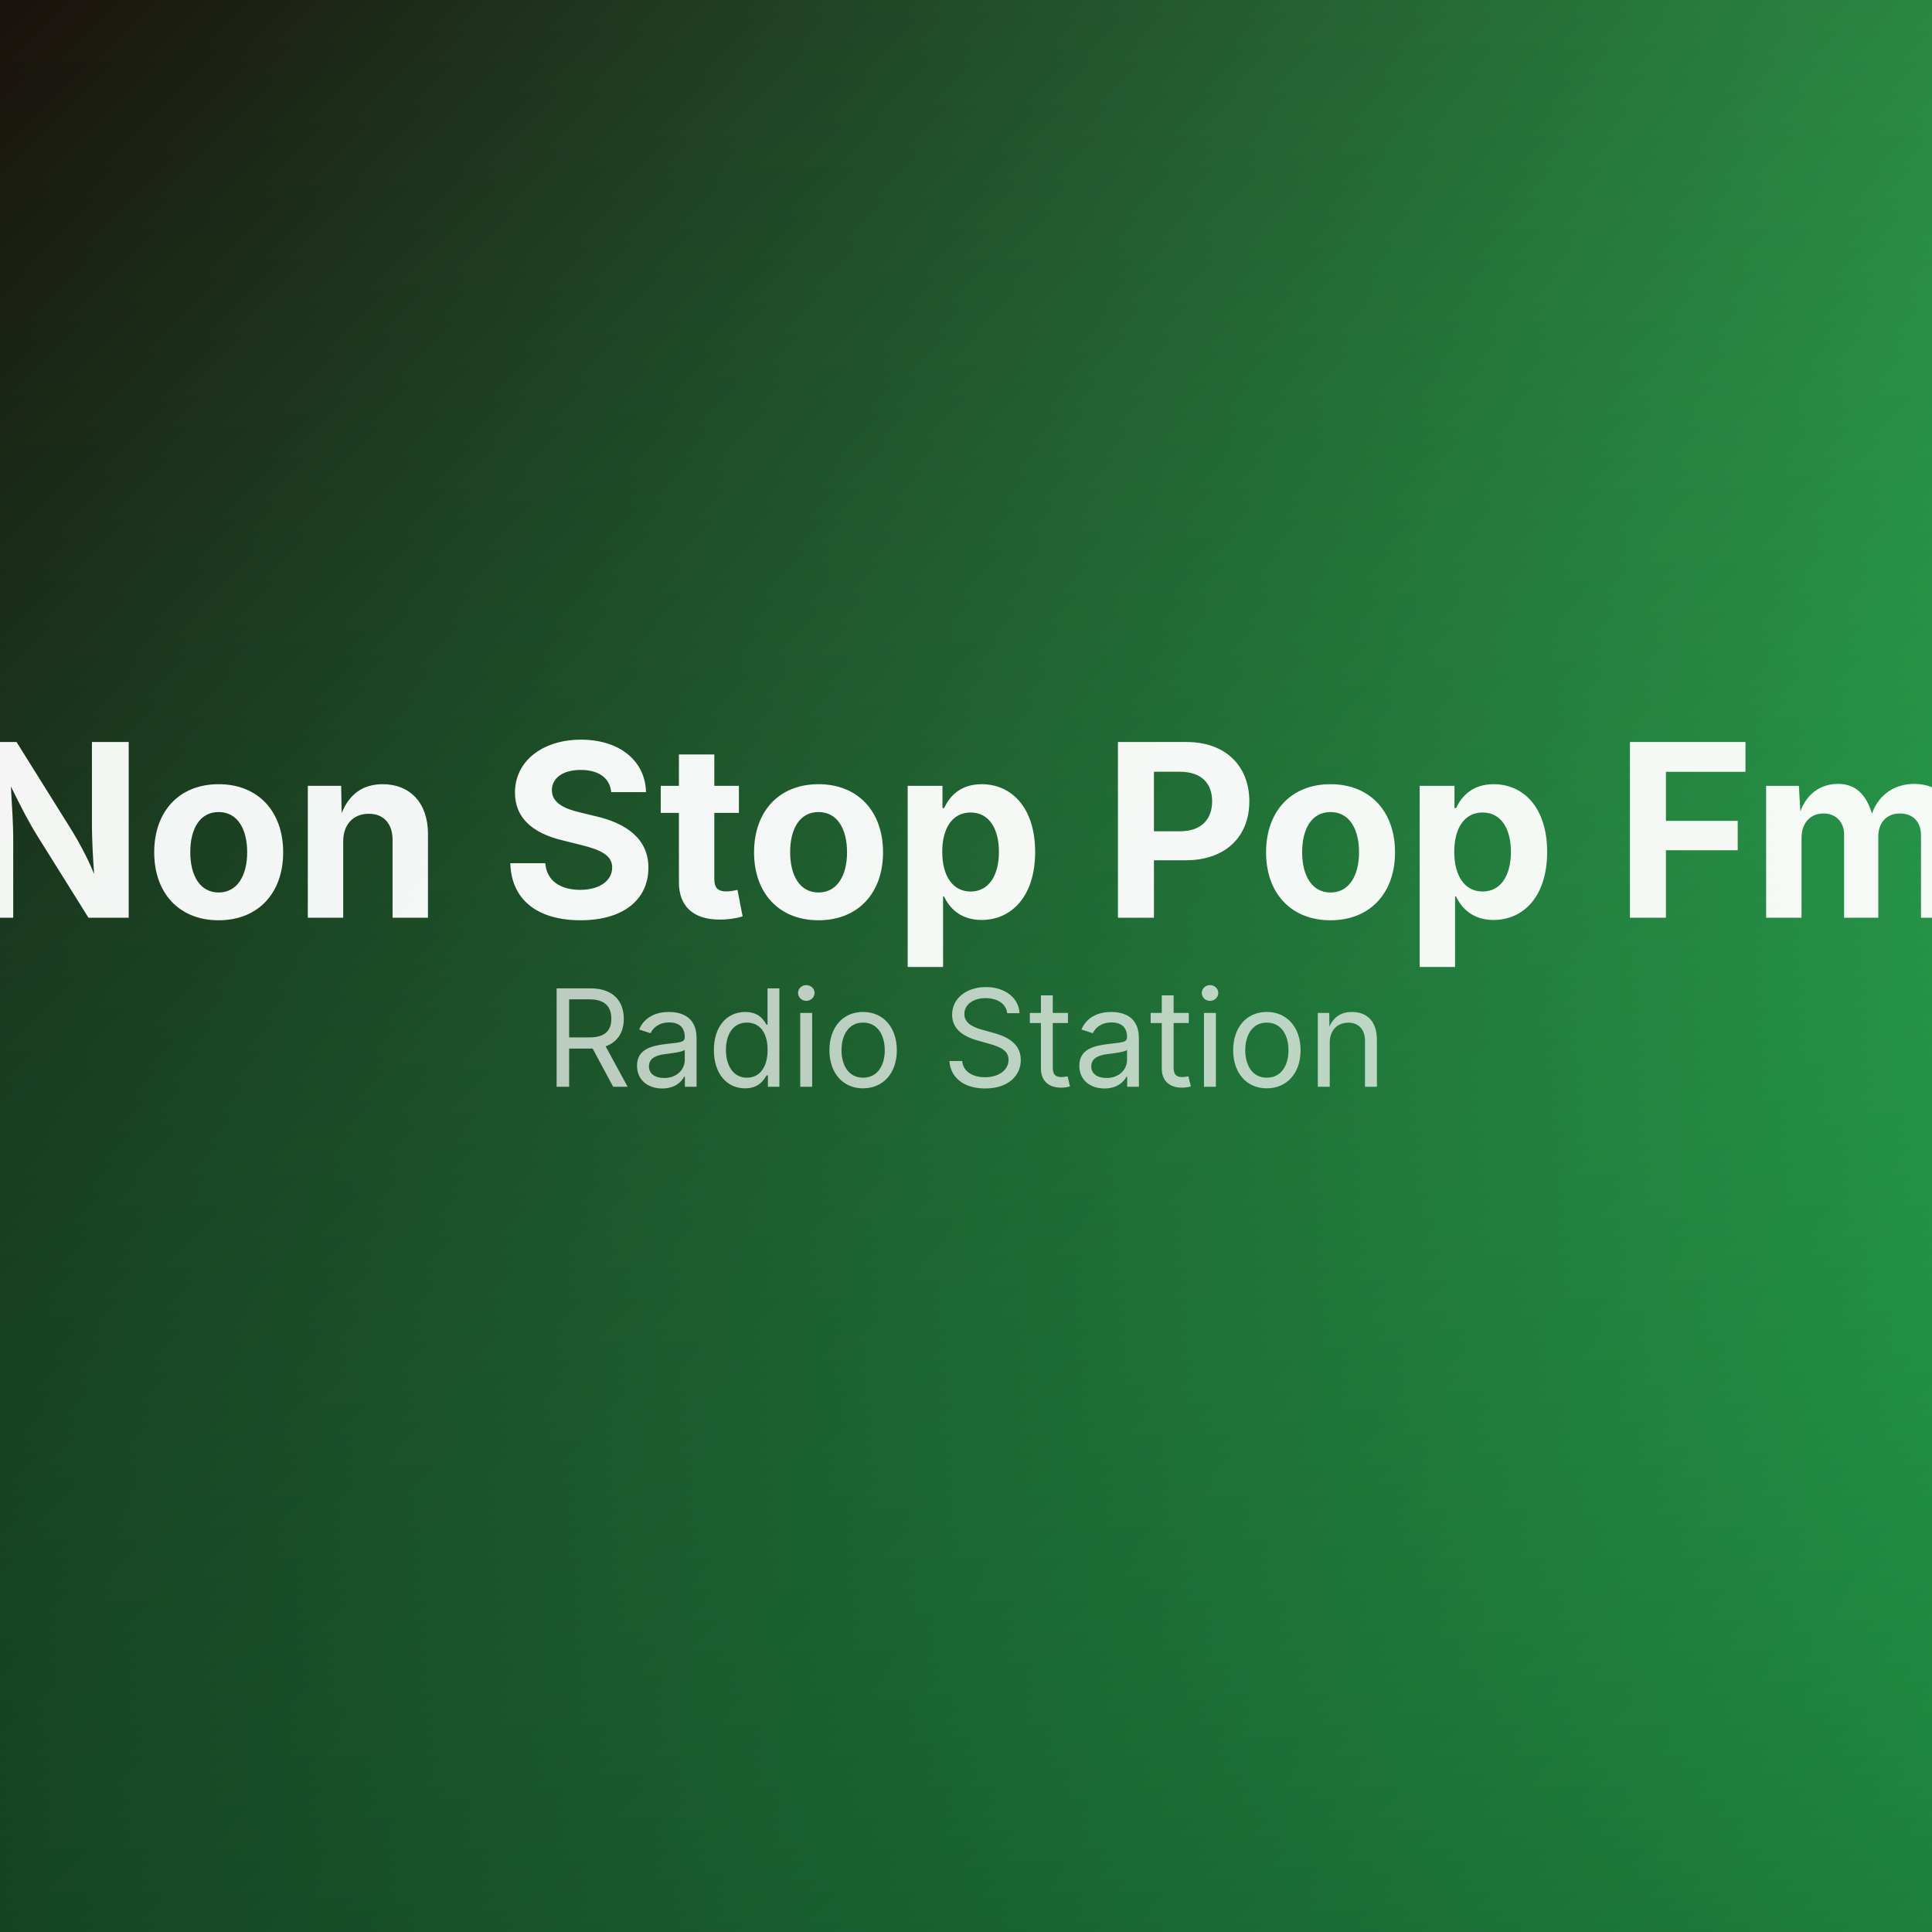
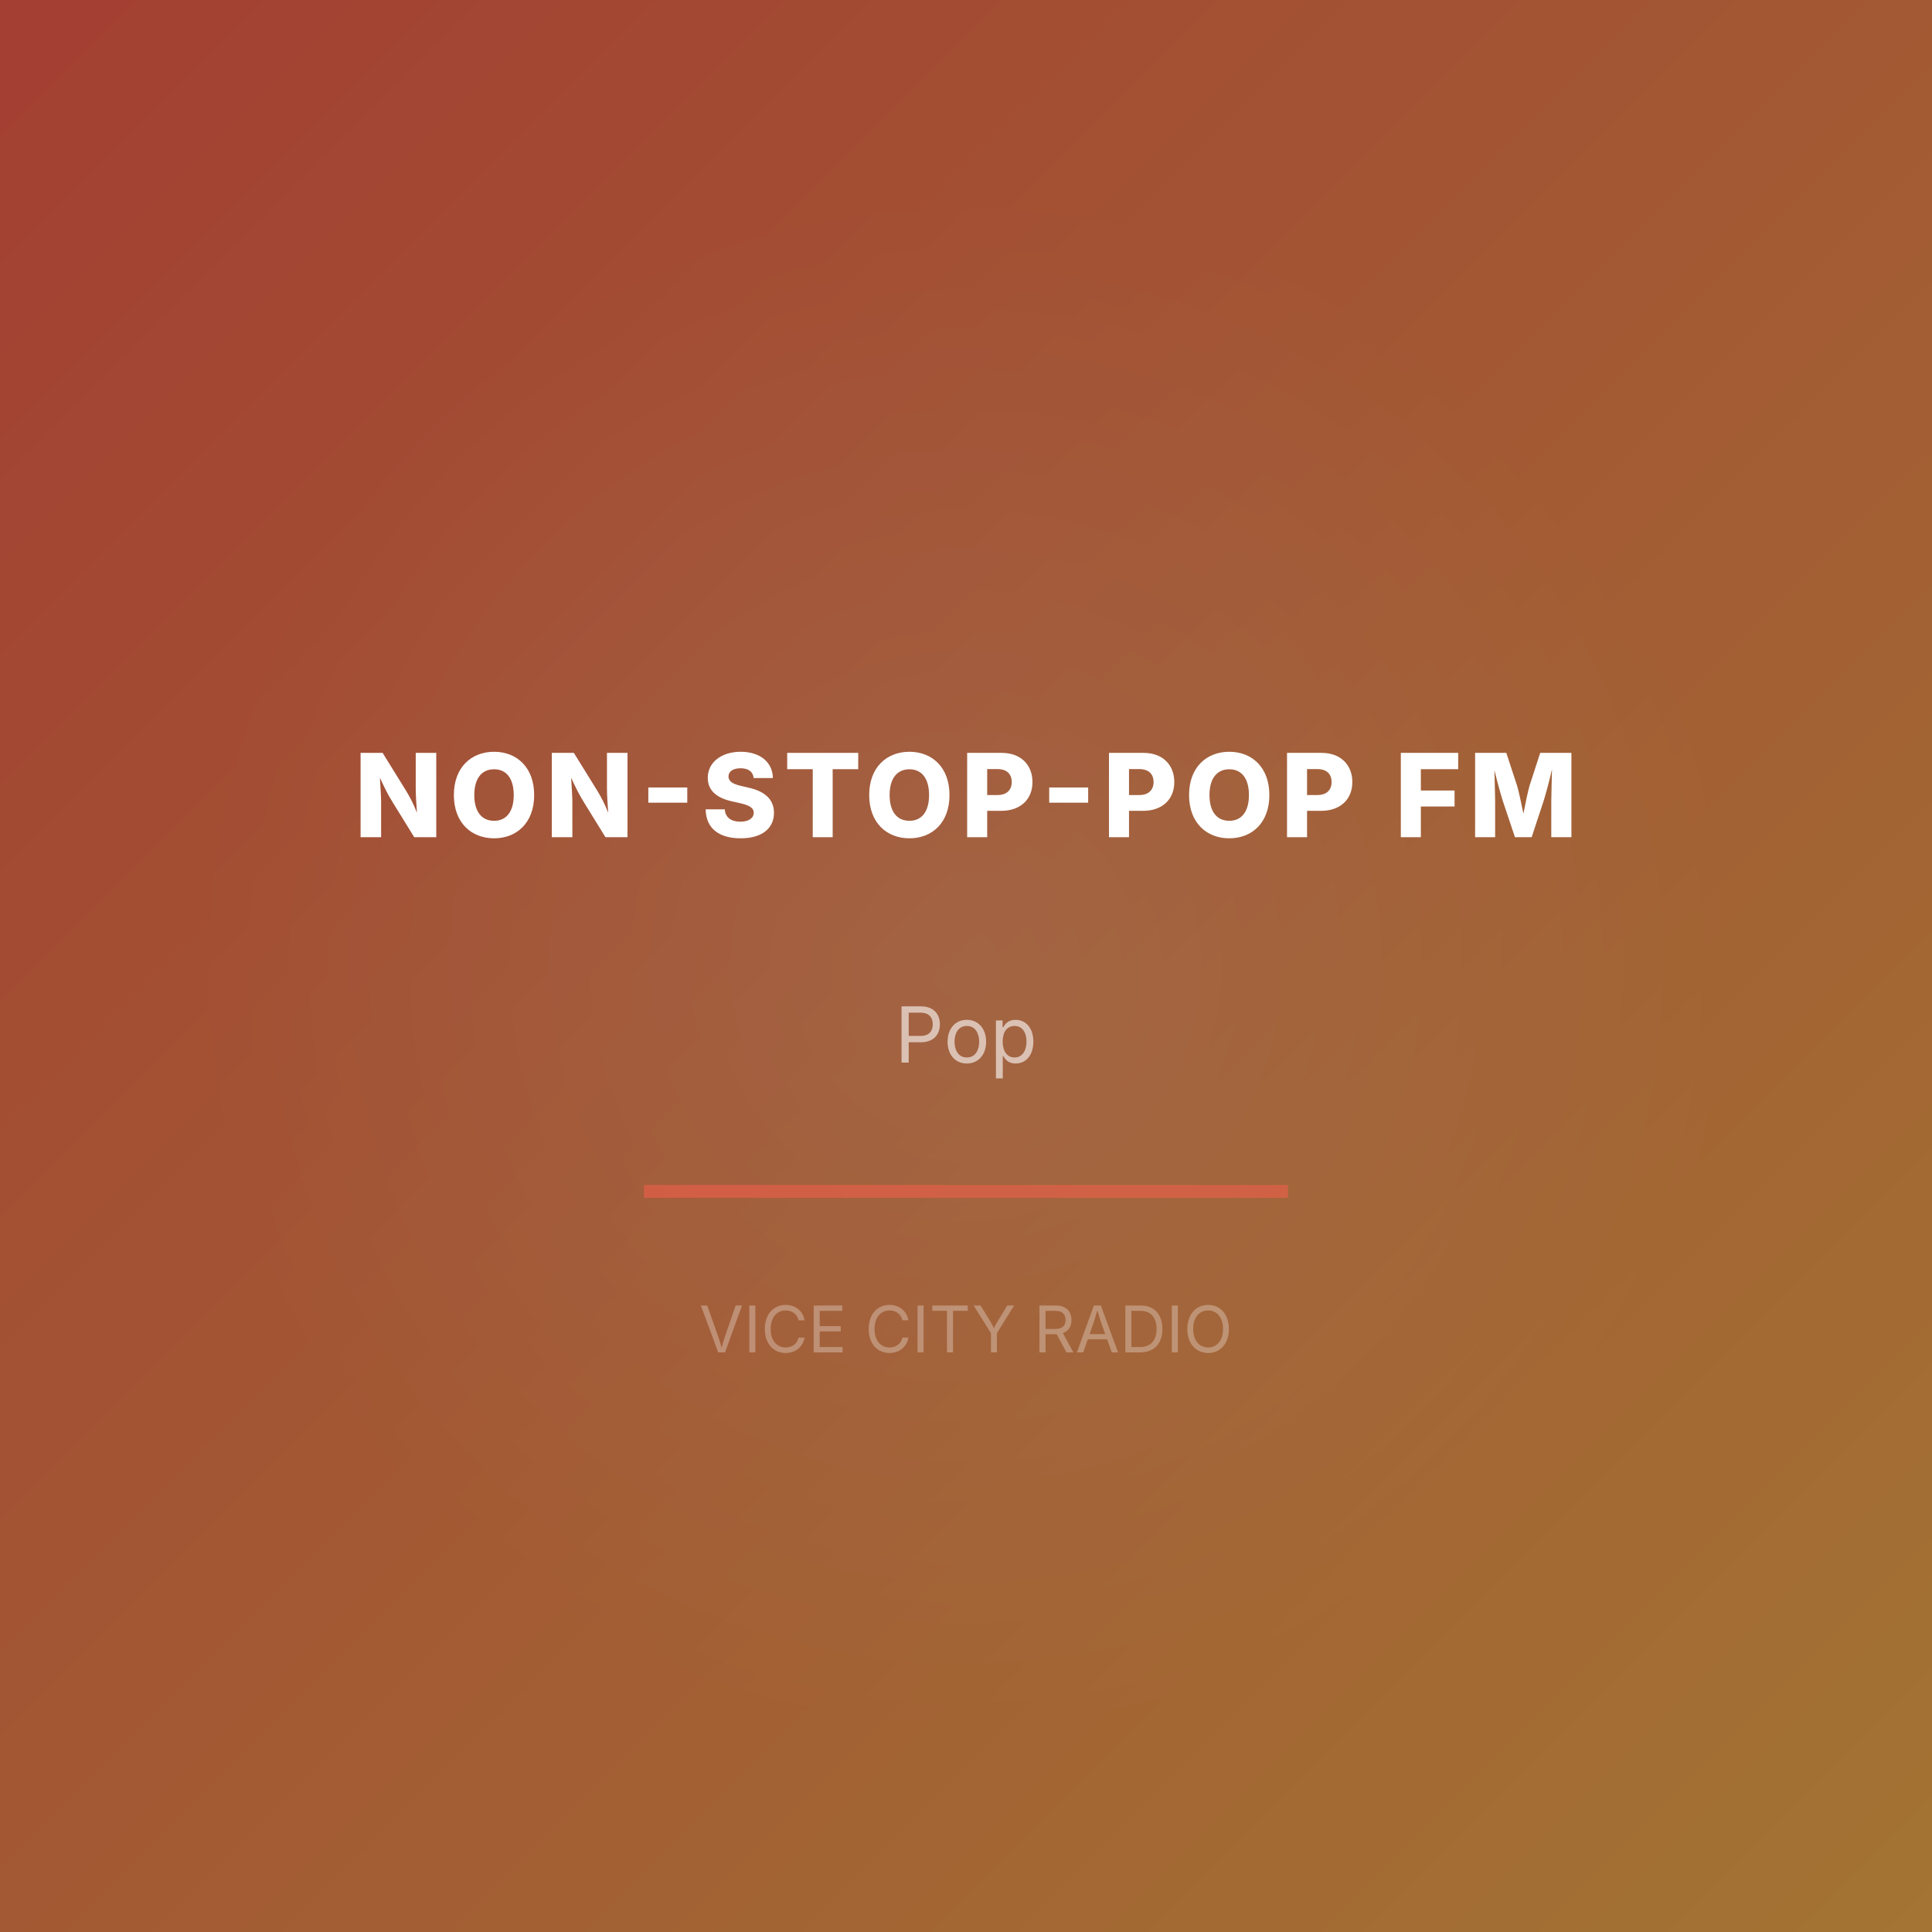
- <svg xmlns="http://www.w3.org/2000/svg" width="400" height="400" viewBox="0 0 400 400">
+ <svg xmlns="http://www.w3.org/2000/svg" width="300" height="300" viewBox="0 0 300 300">
  <defs>
    <linearGradient id="bg" x1="0%" y1="0%" x2="100%" y2="100%">
-       <stop offset="0%" style="stop-color:#1A100C;stop-opacity:1" />
-       <stop offset="100%" style="stop-color:#39FF7A;stop-opacity:1" />
+       <stop offset="0%" style="stop-color:#FF5E4D" />
+       <stop offset="100%" style="stop-color:#FFB84D" />
    </linearGradient>
-     <linearGradient id="overlay" x1="0%" y1="0%" x2="0%" y2="100%">
-       <stop offset="0%" style="stop-color:#000;stop-opacity:0" />
-       <stop offset="100%" style="stop-color:#000;stop-opacity:0.5" />
-     </linearGradient>
+     <radialGradient id="glow" cx="50%" cy="50%" r="50%">
+       <stop offset="0%" style="stop-color:#FFFFFF;stop-opacity:0.15" />
+       <stop offset="100%" style="stop-color:#FFFFFF;stop-opacity:0" />
+     </radialGradient>
  </defs>
-   <rect width="400" height="400" fill="url(#bg)" />
-   <rect width="400" height="400" fill="url(#overlay)" />
-   <text x="200" y="190" text-anchor="middle" fill="white" font-family="Inter,system-ui,sans-serif" font-size="50" font-weight="700" opacity="0.95">Non Stop Pop Fm</text>
-   <text x="200" y="225" text-anchor="middle" fill="white" font-family="Inter,system-ui,sans-serif" font-size="28" font-weight="400" opacity="0.7">Radio Station</text>
+   <rect width="300" height="300" fill="url(#bg)" />
+   <circle cx="150" cy="150" r="120" fill="url(#glow)" />
+   <rect x="0" y="0" width="300" height="300" fill="#1A100C" opacity="0.4" />
+   <text x="150" y="130" font-family="system-ui,-apple-system,sans-serif" font-size="18" font-weight="800" fill="#FFFFFF" text-anchor="middle" letter-spacing="1">NON-STOP-POP FM</text>
+   <text x="150" y="165" font-family="system-ui,-apple-system,sans-serif" font-size="12" fill="#FFFFFF" text-anchor="middle" opacity="0.6">Pop</text>
+   <line x1="100" y1="185" x2="200" y2="185" stroke="#FF5E4D" stroke-width="2" opacity="0.5" />
+   <text x="150" y="210" font-family="system-ui,-apple-system,sans-serif" font-size="10" fill="#FFFFFF" text-anchor="middle" opacity="0.3">VICE CITY RADIO</text>
</svg>
